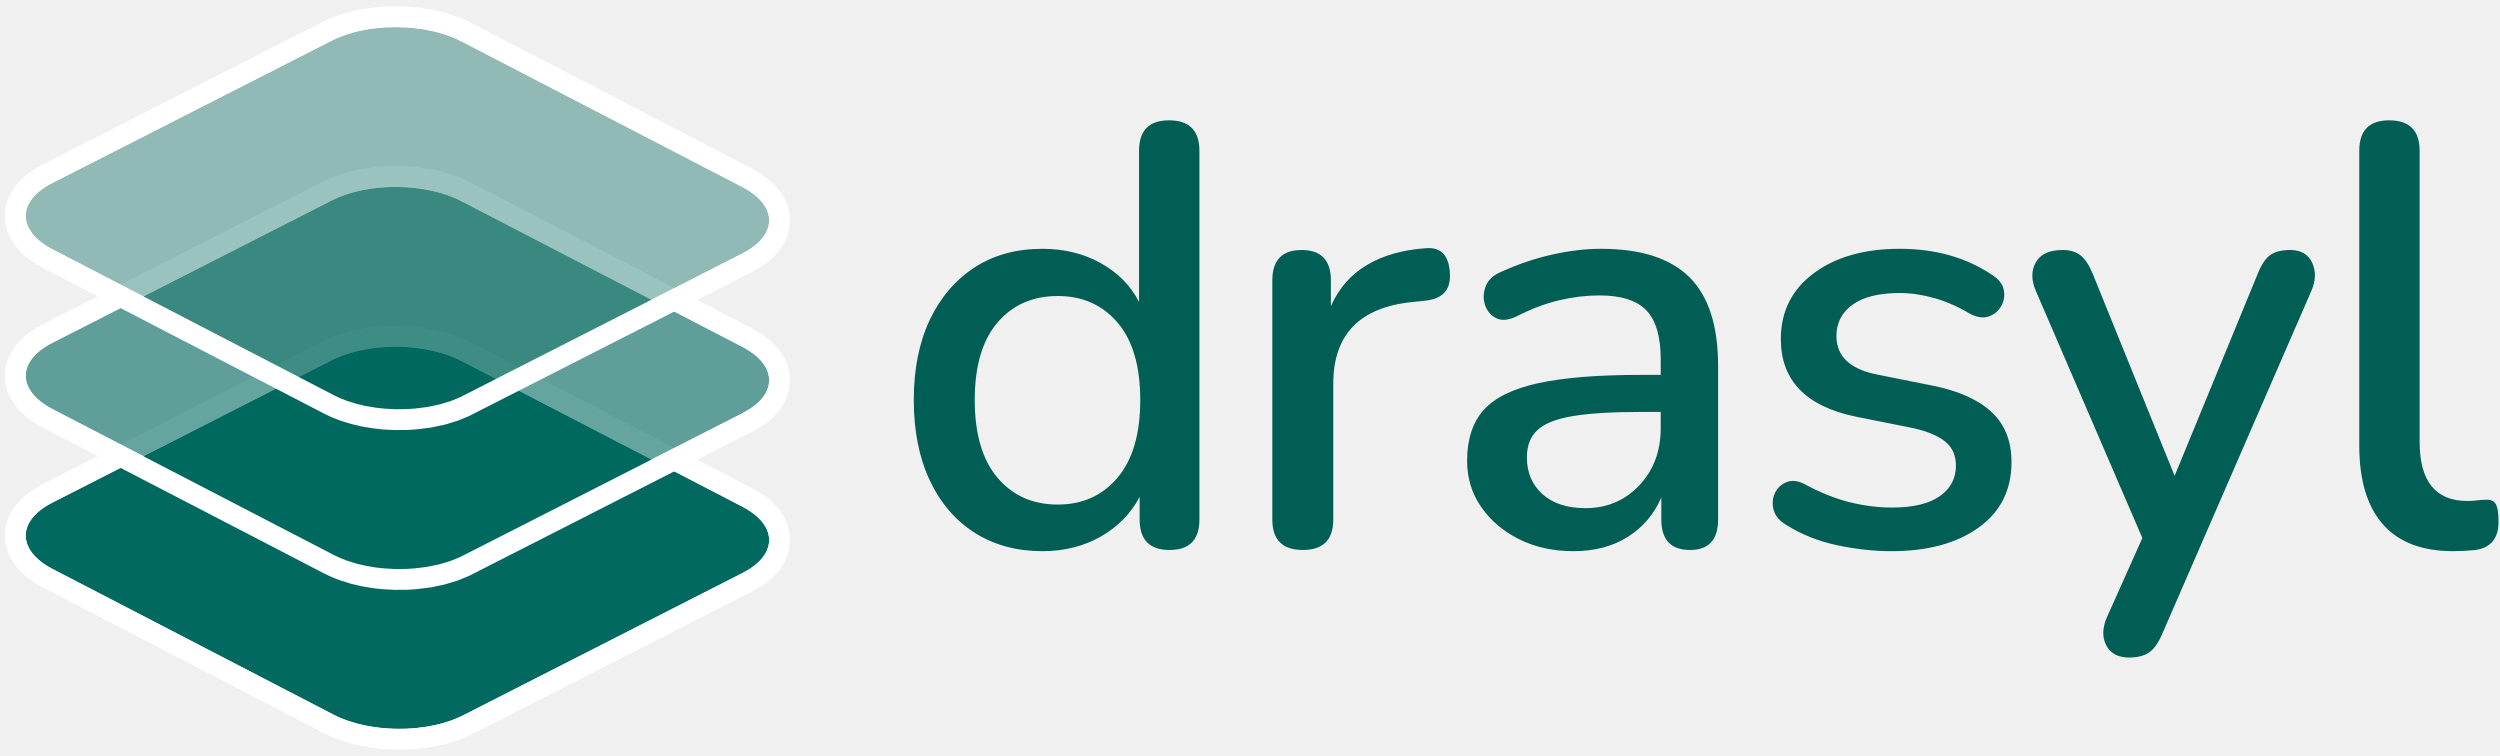
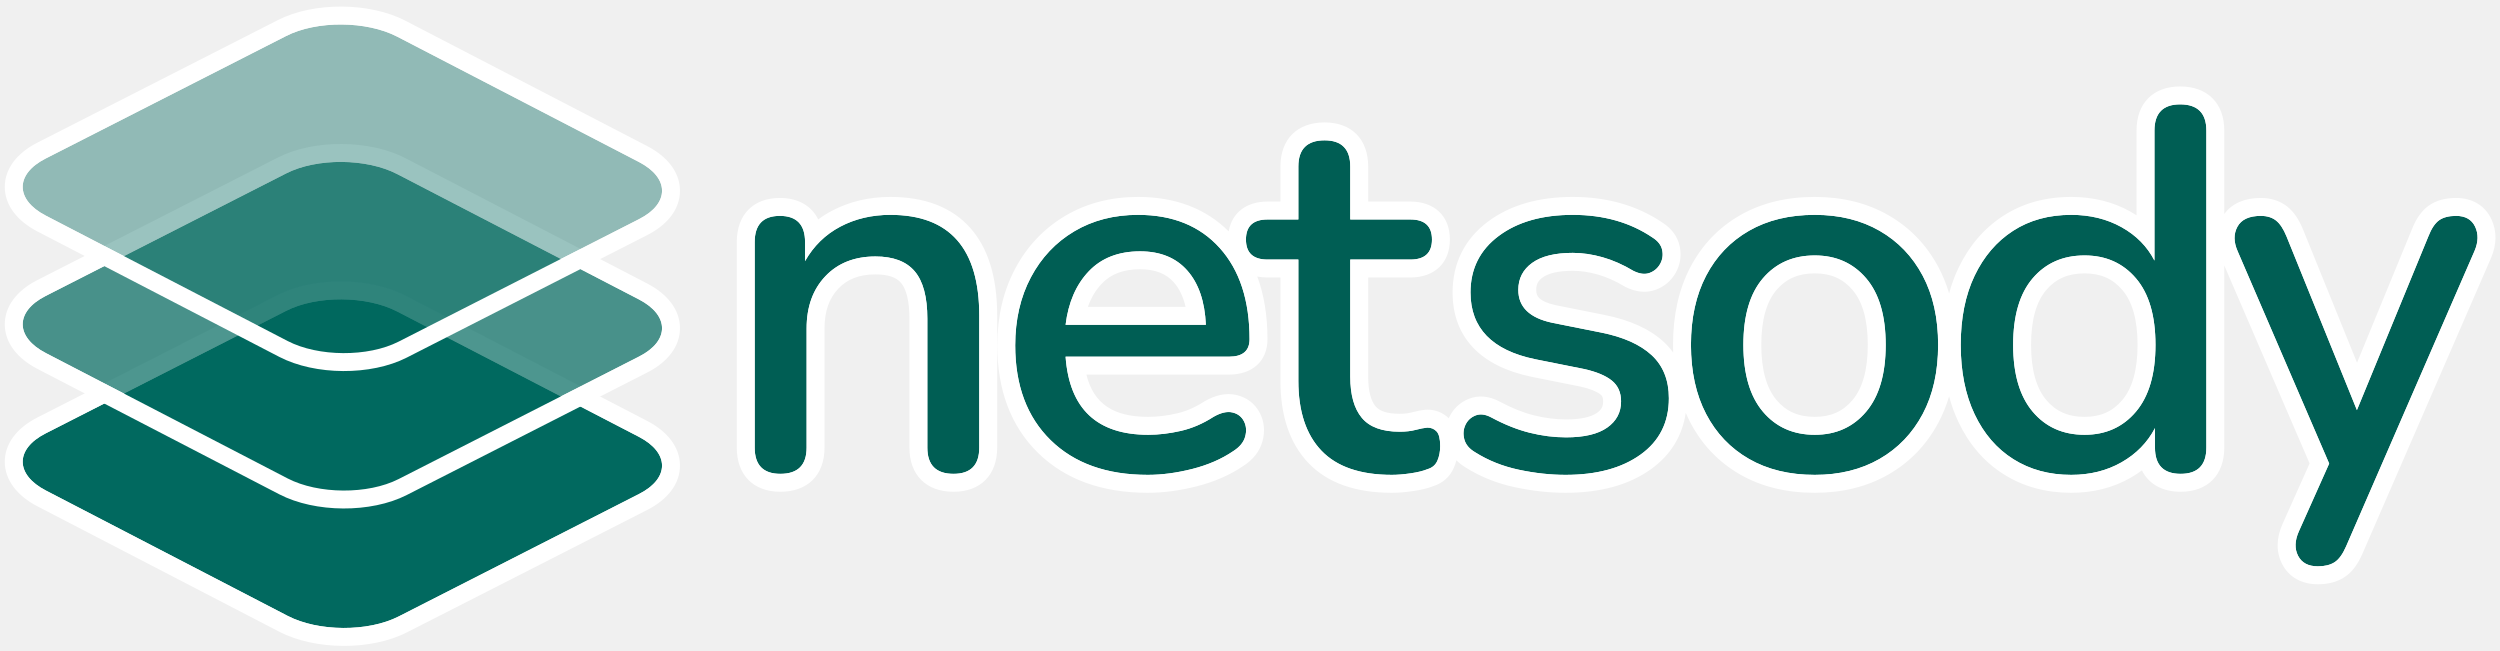
- <svg xmlns="http://www.w3.org/2000/svg" xmlns:xlink="http://www.w3.org/1999/xlink" width="3598" height="1087" version="1.1" viewBox="43 41 3598 1087">
-   <g id="Logo-mit-Text">
+ <svg xmlns="http://www.w3.org/2000/svg" width="4184" height="1089" viewBox="0 0 4184 1089">
+   <g id="Logo-mit-Schriftzug">
    <g id="Logo">
-       <defs>
-         <path id="Unten" d="M706.689 560.317 C655.258 533.651 572.074 533.172 520.894 559.248 L118.253 764.392 C67.073 790.468 67.275 833.225 118.706 859.891 L523.311 1069.677 C574.742 1096.343 657.926 1096.822 709.106 1070.745 L1111.747 865.602 C1162.927 839.526 1162.725 796.769 1111.294 770.103 Z" />
-       </defs>
-       <use id="Unten-1" fill="#01695f" fill-opacity="1" stroke="none" xlink:href="#Unten" />
-       <defs>
-         <path id="stroke-path" d="M627.828 1104.828 L641.234 1103.984 660.719 1101.531 679.672 1097.531 697.656 1092 711.734 1086.188 1118.938 878.781 1132.047 871.094 1138.875 866.094 1146.469 859.313 1151.641 853.563 1157.063 845.891 1160.469 839.313 1163.516 830.641 1164.953 821.469 1164.688 812.234 1162.75 803.156 1159.219 794.453 1154.344 786.375 1149.609 780.375 1142.594 773.297 1136.297 768.094 1127.203 761.875 1118.422 756.922 713.359 546.891 703.938 542.422 692.422 537.891 680.359 534.047 667.875 530.906 655.063 528.438 642.016 526.656 628.734 525.5 612.156 525 598.781 525.328 585.547 526.328 572.5 527.969 559.703 530.281 547.234 533.297 535.203 537 523.719 541.391 514.328 545.766 111.188 751.172 102.453 756.031 93.375 762.172 87.094 767.328 80.109 774.359 75.406 780.328 70.625 788.281 67.781 795.078 65.578 803.766 64.953 811.031 65.625 820.047 67.969 829.063 71.875 837.672 77.094 845.609 82.047 851.484 89.359 858.438 95.813 863.484 102.859 868.172 111.563 873.094 516.625 1083.125 526.047 1087.594 537.625 1092.156 552.656 1096.797 565.313 1099.781 581.375 1102.547 594.641 1104.016 611.203 1104.922 Z" />
-       </defs>
-       <use id="Unten-2" fill="none" stroke="#fff" stroke-linecap="round" stroke-opacity="1" stroke-width="30" xlink:href="#stroke-path" />
-       <defs>
-         <path id="Mitte" d="M706.689 330.317 C655.258 303.651 572.074 303.172 520.894 329.248 L118.253 534.392 C67.073 560.468 67.275 603.225 118.706 629.891 L523.311 839.677 C574.742 866.343 657.926 866.822 709.106 840.745 L1111.747 635.602 C1162.927 609.526 1162.725 566.769 1111.294 540.103 Z" />
-       </defs>
-       <use id="Mitte-1" fill="#01695f" fill-opacity=".599" stroke="none" xlink:href="#Mitte" />
-       <defs>
-         <path id="stroke-path-1" d="M627.828 874.828 L641.234 873.984 660.719 871.531 679.672 867.531 697.656 862 711.734 856.188 1118.938 648.781 1132.047 641.094 1138.875 636.094 1146.469 629.313 1151.641 623.563 1157.063 615.891 1160.469 609.313 1163.516 600.641 1164.953 591.469 1164.688 582.234 1162.75 573.156 1159.219 564.453 1154.344 556.375 1149.609 550.375 1142.594 543.297 1136.297 538.094 1127.203 531.875 1118.422 526.922 713.359 316.891 703.938 312.422 692.422 307.891 680.359 304.047 667.875 300.906 655.063 298.438 642.016 296.656 628.734 295.5 612.156 295 598.781 295.328 585.547 296.328 572.5 297.969 559.703 300.281 547.234 303.297 535.203 307 523.719 311.391 514.328 315.766 111.188 521.172 102.453 526.031 93.375 532.172 87.094 537.328 80.109 544.359 75.406 550.328 70.625 558.281 67.781 565.078 65.578 573.766 64.953 581.031 65.625 590.047 67.969 599.063 71.875 607.672 77.094 615.609 82.047 621.484 89.359 628.438 95.813 633.484 102.859 638.172 111.563 643.094 516.625 853.125 526.047 857.594 537.625 862.156 552.656 866.797 565.313 869.781 581.375 872.547 594.641 874.016 611.203 874.922 Z" />
-       </defs>
-       <use id="Mitte-2" fill="none" stroke="#fff" stroke-linecap="round" stroke-opacity="1" stroke-width="30" xlink:href="#stroke-path-1" />
-       <defs>
-         <path id="Oben" d="M706.689 100.323 C655.258 73.657 572.074 73.178 520.894 99.255 L118.253 304.398 C67.073 330.474 67.275 373.231 118.706 399.897 L523.311 609.683 C574.742 636.349 657.926 636.828 709.106 610.752 L1111.747 405.608 C1162.927 379.532 1162.725 336.775 1111.294 310.109 Z" />
-       </defs>
-       <use id="Oben-1" fill="#01695f" fill-opacity=".396" stroke="none" xlink:href="#Oben" />
-       <defs>
-         <path id="stroke-path-2" d="M627.828 644.828 L641.234 643.984 660.719 641.531 679.672 637.547 697.672 632.016 711.734 626.172 1118.938 418.781 1132.047 411.094 1138.875 406.094 1146.453 399.313 1151.625 393.578 1157.063 385.891 1160.469 379.328 1163.516 370.641 1164.953 361.469 1164.688 352.234 1162.75 343.156 1159.219 334.453 1154.344 326.391 1149.609 320.391 1142.594 313.297 1136.297 308.094 1127.203 301.875 1118.422 296.922 713.359 86.891 703.938 82.422 692.406 77.891 680.359 74.063 667.875 70.906 655.063 68.453 642.016 66.656 628.734 65.5 612.141 65.016 598.781 65.344 585.547 66.344 572.5 67.984 559.703 70.297 547.234 73.313 535.203 77 523.703 81.406 514.313 85.781 111.188 291.172 102.453 296.031 93.375 302.172 87.094 307.328 80.094 314.359 75.406 320.359 70.641 328.281 67.781 335.063 65.578 343.766 64.953 351.031 65.625 360.078 67.969 369.078 71.875 377.672 77.094 385.625 82.047 391.484 89.375 398.453 95.828 403.484 102.859 408.172 111.563 413.094 516.625 623.125 526.047 627.594 537.625 632.156 552.641 636.797 565.313 639.797 581.359 642.547 594.625 644.031 611.203 644.938 Z" />
-       </defs>
-       <use id="Oben-2" fill="none" stroke="#fff" stroke-linecap="round" stroke-opacity="1" stroke-width="30" xlink:href="#stroke-path-2" />
+       <g id="Unten">
+         <path id="path1" fill="#01695f" fill-rule="evenodd" stroke="none" d="M 664.689 521.317 C 613.258 494.651 530.074 494.172 478.894 520.248 L 76.253 725.392 C 25.073 751.468 25.275 794.225 76.706 820.891 L 481.311 1030.677 C 532.742 1057.343 615.926 1057.822 667.106 1031.745 L 1069.747 826.602 C 1120.927 800.526 1120.725 757.769 1069.294 731.103 Z" />
+         <path id="path2" fill="#ffffff" fill-rule="evenodd" stroke="none" d="M 678.498 494.684 C 618.497 463.574 525.1 463.037 465.275 493.518 L 62.634 698.661 C 28.562 716.021 7.855 742.307 8.001 773.062 C 8.146 803.639 28.885 829.89 62.897 847.524 L 467.502 1057.31 C 527.503 1088.42 620.9 1088.957 680.725 1058.476 L 1083.366 853.333 C 1117.438 835.973 1138.145 809.687 1137.999 778.931 C 1137.854 748.354 1117.115 722.104 1083.104 704.47 L 678.498 494.684 Z M 478.894 520.248 C 530.074 494.172 613.258 494.651 664.689 521.317 L 1069.294 731.103 C 1120.725 757.769 1120.927 800.526 1069.747 826.602 L 667.106 1031.745 C 615.926 1057.822 532.742 1057.343 481.311 1030.677 L 76.706 820.891 C 25.275 794.225 25.073 751.468 76.253 725.392 L 478.894 520.248 Z" />
+       </g>
+       <g id="Mitte">
+         <path id="path3" fill="#01695f" fill-opacity="0.699" fill-rule="evenodd" stroke="none" d="M 664.689 291.317 C 613.258 264.651 530.074 264.172 478.894 290.248 L 76.253 495.392 C 25.073 521.468 25.275 564.225 76.706 590.891 L 481.311 800.677 C 532.742 827.343 615.926 827.822 667.106 801.745 L 1069.747 596.602 C 1120.927 570.526 1120.725 527.769 1069.294 501.103 Z" />
+         <path id="path4" fill="#ffffff" fill-rule="evenodd" stroke="none" d="M 678.498 264.684 C 618.497 233.574 525.1 233.037 465.275 263.518 L 62.634 468.661 C 28.562 486.021 7.855 512.307 8.001 543.062 C 8.146 573.639 28.885 599.89 62.897 617.524 L 467.502 827.31 C 527.503 858.42 620.9 858.957 680.725 828.476 L 1083.366 623.333 C 1117.438 605.973 1138.145 579.687 1137.999 548.931 C 1137.854 518.354 1117.115 492.104 1083.104 474.47 L 678.498 264.684 Z M 478.894 290.248 C 530.074 264.172 613.258 264.651 664.689 291.317 L 1069.294 501.103 C 1120.725 527.769 1120.927 570.526 1069.747 596.602 L 667.106 801.745 C 615.926 827.822 532.742 827.343 481.311 800.677 L 76.706 590.891 C 25.275 564.225 25.073 521.468 76.253 495.392 L 478.894 290.248 Z" />
+       </g>
+       <g id="Oben">
+         <path id="path5" fill="#01695f" fill-opacity="0.396" fill-rule="evenodd" stroke="none" d="M 664.689 61.323 C 613.258 34.657 530.074 34.178 478.894 60.255 L 76.253 265.398 C 25.073 291.474 25.275 334.231 76.706 360.897 L 481.311 570.683 C 532.742 597.349 615.926 597.828 667.106 571.752 L 1069.747 366.608 C 1120.927 340.532 1120.725 297.775 1069.294 271.109 Z" />
+         <path id="path6" fill="#ffffff" fill-rule="evenodd" stroke="none" d="M 678.498 34.69 C 618.497 3.58 525.1 3.043 465.275 33.524 L 62.634 238.667 C 28.562 256.027 7.855 282.313 8.001 313.068 C 8.146 343.645 28.885 369.896 62.897 387.53 L 467.502 597.316 C 527.503 628.426 620.9 628.963 680.725 598.482 L 1083.366 393.339 C 1117.438 375.979 1138.145 349.693 1137.999 318.938 C 1137.854 288.361 1117.115 262.11 1083.103 244.476 L 678.498 34.69 Z M 478.894 60.255 C 530.074 34.178 613.258 34.657 664.689 61.323 L 1069.294 271.109 C 1120.725 297.775 1120.927 340.532 1069.747 366.608 L 667.106 571.752 C 615.926 597.828 532.742 597.349 481.311 570.683 L 76.706 360.897 C 25.275 334.231 25.073 291.474 76.253 265.398 L 478.894 60.255 Z" />
+       </g>
    </g>
-     <path id="Text" fill="#005e54" fill-opacity="1" stroke="none" d="M3573.48 834.24 C3528.76 834.24 3495.077 821.34 3472.43 795.54 3449.783 769.74 3438.46 731.9 3438.46 682.02 L3438.46 258.04 C3438.46 228.8 3452.793 214.18 3481.46 214.18 3510.7 214.18 3525.32 228.8 3525.32 258.04 L3525.32 676.86 C3525.32 733.62 3548.253 762 3594.12 762 3599.28 762 3603.867 761.713 3607.88 761.14 3611.894 760.567 3615.907 760.28 3619.92 760.28 3626.8 759.707 3631.673 761.57 3634.54 765.87 3637.407 770.17 3638.84 778.913 3638.84 792.1 3638.84 815.607 3627.947 829.08 3606.16 832.52 3600.427 833.093 3594.837 833.523 3589.39 833.81 3583.943 834.097 3578.64 834.24 3573.48 834.24 Z M3107.36 987.32 C3091.307 987.32 3080.27 981.443 3074.25 969.69 3068.23 957.937 3068.66 944.32 3075.54 928.84 L3126.28 815.32 2973.2 460.14 C2966.32 444.66 2966.177 430.9 2972.77 418.86 2979.363 406.82 2992.406 400.8 3011.9 400.8 3022.22 400.8 3030.677 403.38 3037.27 408.54 3043.863 413.7 3049.74 422.587 3054.9 435.2 L3172.72 725.88 3292.26 435.2 C3297.42 422.013 3303.44 412.983 3310.32 408.11 3317.2 403.237 3326.66 400.8 3338.7 400.8 3354.18 400.8 3364.787 406.82 3370.52 418.86 3376.253 430.9 3375.967 444.373 3369.66 459.28 L3154.66 953.78 C3148.927 966.967 3142.477 975.853 3135.31 980.44 3128.143 985.027 3118.827 987.32 3107.36 987.32 Z M2765.08 834.24 C2739.853 834.24 2713.767 831.373 2686.82 825.64 2659.873 819.907 2635.507 810.16 2613.72 796.4 2603.973 790.667 2597.953 783.5 2595.66 774.9 2593.367 766.3 2593.94 758.273 2597.38 750.82 2600.82 743.367 2606.41 738.063 2614.15 734.91 2621.89 731.757 2630.633 732.76 2640.38 737.92 2662.74 749.96 2684.24 758.56 2704.88 763.72 2725.52 768.88 2745.873 771.46 2765.94 771.46 2796.327 771.46 2819.26 766.013 2834.74 755.12 2850.22 744.227 2857.96 729.607 2857.96 711.26 2857.96 696.353 2852.8 684.743 2842.48 676.43 2832.16 668.117 2816.68 661.667 2796.04 657.08 L2714.34 640.74 C2642.1 625.833 2605.98 588.567 2605.98 528.94 2605.98 489.38 2621.747 457.847 2653.28 434.34 2684.813 410.833 2726.093 399.08 2777.12 399.08 2828.72 399.08 2873.153 411.693 2910.42 436.92 2919.593 442.653 2925.04 449.677 2926.76 457.99 2928.48 466.303 2927.333 474.043 2923.32 481.21 2919.307 488.377 2913.43 493.393 2905.69 496.26 2897.95 499.127 2888.92 497.98 2878.6 492.82 2861.4 482.5 2844.2 474.903 2827 470.03 2809.8 465.157 2793.173 462.72 2777.12 462.72 2747.306 462.72 2724.66 468.31 2709.18 479.49 2693.7 490.67 2685.96 505.72 2685.96 524.64 2685.96 553.307 2704.88 571.653 2742.72 579.68 L2824.42 596.02 C2861.687 603.473 2889.923 616.087 2909.13 633.86 2928.337 651.633 2937.94 675.713 2937.94 706.1 2937.94 746.234 2922.174 777.623 2890.64 800.27 2859.106 822.917 2817.254 834.24 2765.08 834.24 Z M2307.56 834.24 C2278.32 834.24 2252.233 828.507 2229.3 817.04 2206.366 805.573 2188.163 790.093 2174.69 770.6 2161.217 751.107 2154.48 729.033 2154.48 704.38 2154.48 673.42 2162.363 649.053 2178.13 631.28 2193.897 613.507 2219.983 600.607 2256.39 592.58 2292.797 584.553 2341.96 580.54 2403.88 580.54 L2433.12 580.54 2433.12 558.18 C2433.12 525.5 2426.24 501.993 2412.48 487.66 2398.72 473.327 2376.073 466.16 2344.54 466.16 2326.193 466.16 2307.13 468.453 2287.35 473.04 2267.57 477.627 2247.073 485.367 2225.86 496.26 2213.82 501.993 2203.93 502.853 2196.19 498.84 2188.45 494.827 2183.147 488.52 2180.28 479.92 2177.413 471.32 2177.7 462.433 2181.14 453.26 2184.58 444.087 2191.747 437.207 2202.64 432.62 2227.867 421.153 2252.807 412.697 2277.46 407.25 2302.114 401.803 2325.333 399.08 2347.12 399.08 2404.454 399.08 2446.88 412.697 2474.4 439.93 2501.92 467.163 2515.68 509.733 2515.68 567.64 L2515.68 788.66 C2515.68 817.9 2502.207 832.52 2475.26 832.52 2447.74 832.52 2433.98 817.9 2433.98 788.66 L2433.98 756.84 C2423.66 780.92 2407.607 799.84 2385.82 813.6 2364.033 827.36 2337.947 834.24 2307.56 834.24 Z M2324.76 772.32 C2355.72 772.32 2381.52 761.427 2402.16 739.64 2422.8 717.853 2433.12 690.333 2433.12 657.08 L2433.12 633.86 2404.74 633.86 C2362.886 633.86 2330.063 635.867 2306.27 639.88 2282.477 643.893 2265.563 650.63 2255.53 660.09 2245.497 669.55 2240.48 682.593 2240.48 699.22 2240.48 721.007 2247.933 738.637 2262.84 752.11 2277.747 765.583 2298.386 772.32 2324.76 772.32 Z M1917.98 832.52 C1888.74 832.52 1874.12 817.9 1874.12 788.66 L1874.12 444.66 C1874.12 415.42 1888.167 400.8 1916.26 400.8 1944.354 400.8 1958.4 415.42 1958.4 444.66 L1958.4 481.64 C1969.867 455.84 1987.21 436.06 2010.43 422.3 2033.65 408.54 2061.886 400.513 2095.14 398.22 2116.354 396.5 2127.82 407.967 2129.54 432.62 2131.833 457.847 2119.507 471.607 2092.56 473.9 L2076.22 475.62 C1999.966 483.073 1961.84 522.346 1961.84 593.44 L1961.84 788.66 C1961.84 817.9 1947.22 832.52 1917.98 832.52 Z M1543.02 834.24 C1506.327 834.24 1474.077 825.497 1446.27 808.01 1418.463 790.523 1396.82 765.44 1381.34 732.76 1365.86 700.08 1358.12 661.38 1358.12 616.66 1358.12 571.94 1365.86 533.383 1381.34 500.99 1396.82 468.596 1418.32 443.513 1445.84 425.74 1473.36 407.967 1505.753 399.08 1543.02 399.08 1574.553 399.08 1602.646 405.96 1627.3 419.72 1651.953 433.48 1670.3 452.113 1682.34 475.62 L1682.34 258.04 C1682.34 228.8 1696.673 214.18 1725.34 214.18 1754.58 214.18 1769.2 228.8 1769.2 258.04 L1769.2 788.66 C1769.2 817.9 1754.867 832.52 1726.2 832.52 1697.533 832.52 1683.2 817.9 1683.2 788.66 L1683.2 755.98 C1670.587 780.06 1651.953 799.123 1627.3 813.17 1602.646 827.217 1574.553 834.24 1543.02 834.24 Z M1565.38 767.16 C1600.927 767.16 1629.593 754.26 1651.38 728.46 1673.167 702.66 1684.06 665.394 1684.06 616.66 1684.06 567.926 1673.167 530.803 1651.38 505.29 1629.593 479.777 1600.927 467.02 1565.38 467.02 1529.26 467.02 1500.307 479.777 1478.52 505.29 1456.733 530.803 1445.84 567.926 1445.84 616.66 1445.84 665.394 1456.733 702.66 1478.52 728.46 1500.307 754.26 1529.26 767.16 1565.38 767.16 Z" />
+     <g id="netsody">
+       <path id="path7" fill="#005e54" fill-rule="evenodd" stroke="none" d="M 3879.18 947.82 C 3863.126 947.82 3852.09 941.943 3846.07 930.19 C 3840.05 918.437 3840.48 904.82 3847.36 889.34 L 3898.1 775.82 L 3745.02 420.64 C 3738.14 405.16 3737.997 391.4 3744.59 379.36 C 3751.183 367.32 3764.227 361.3 3783.72 361.3 C 3794.04 361.3 3802.497 363.88 3809.09 369.04 C 3815.683 374.2 3821.56 383.087 3826.72 395.7 L 3944.54 686.38 L 4064.08 395.7 C 4069.24 382.513 4075.26 373.483 4082.14 368.61 C 4089.02 363.737 4098.48 361.3 4110.52 361.3 C 4126 361.3 4136.606 367.32 4142.34 379.36 C 4148.073 391.4 4147.787 404.873 4141.48 419.78 L 3926.48 914.28 C 3920.747 927.467 3914.297 936.353 3907.13 940.94 C 3899.963 945.527 3890.647 947.82 3879.18 947.82 Z M 3466.38 794.74 C 3429.687 794.74 3397.437 785.997 3369.63 768.51 C 3341.823 751.023 3320.18 725.94 3304.7 693.26 C 3289.22 660.58 3281.48 621.88 3281.48 577.16 C 3281.48 532.44 3289.22 493.883 3304.7 461.49 C 3320.18 429.096 3341.68 404.013 3369.2 386.24 C 3396.72 368.467 3429.113 359.58 3466.38 359.58 C 3497.914 359.58 3526.007 366.46 3550.66 380.22 C 3575.313 393.98 3593.66 412.613 3605.7 436.12 L 3605.7 218.54 C 3605.7 189.3 3620.033 174.68 3648.7 174.68 C 3677.94 174.68 3692.56 189.3 3692.56 218.54 L 3692.56 749.16 C 3692.56 778.4 3678.227 793.02 3649.56 793.02 C 3620.893 793.02 3606.56 778.4 3606.56 749.16 L 3606.56 716.48 C 3593.947 740.56 3575.313 759.623 3550.66 773.67 C 3526.007 787.717 3497.914 794.74 3466.38 794.74 Z M 3488.74 727.66 C 3524.287 727.66 3552.953 714.76 3574.74 688.96 C 3596.527 663.16 3607.42 625.894 3607.42 577.16 C 3607.42 528.426 3596.527 491.303 3574.74 465.79 C 3552.953 440.277 3524.287 427.52 3488.74 427.52 C 3452.62 427.52 3423.667 440.277 3401.88 465.79 C 3380.093 491.303 3369.2 528.426 3369.2 577.16 C 3369.2 625.894 3380.093 663.16 3401.88 688.96 C 3423.667 714.76 3452.62 727.66 3488.74 727.66 Z M 3037.24 794.74 C 2994.813 794.74 2958.12 785.853 2927.16 768.08 C 2896.2 750.307 2872.263 725.224 2855.35 692.83 C 2838.437 660.437 2829.98 621.88 2829.98 577.16 C 2829.98 532.44 2838.437 493.883 2855.35 461.49 C 2872.263 429.096 2896.2 404.013 2927.16 386.24 C 2958.12 368.467 2994.813 359.58 3037.24 359.58 C 3078.52 359.58 3114.64 368.467 3145.6 386.24 C 3176.56 404.013 3200.64 429.096 3217.84 461.49 C 3235.04 493.883 3243.64 532.44 3243.64 577.16 C 3243.64 621.88 3235.04 660.437 3217.84 692.83 C 3200.64 725.224 3176.56 750.307 3145.6 768.08 C 3114.64 785.853 3078.52 794.74 3037.24 794.74 Z M 3037.24 727.66 C 3072.787 727.66 3101.453 714.76 3123.24 688.96 C 3145.027 663.16 3155.92 625.894 3155.92 577.16 C 3155.92 528.426 3145.027 491.303 3123.24 465.79 C 3101.453 440.277 3072.787 427.52 3037.24 427.52 C 3001.12 427.52 2972.167 440.277 2950.38 465.79 C 2928.593 491.303 2917.7 528.426 2917.7 577.16 C 2917.7 625.894 2928.593 663.16 2950.38 688.96 C 2972.167 714.76 3001.12 727.66 3037.24 727.66 Z M 2620.14 794.74 C 2594.913 794.74 2568.827 791.873 2541.88 786.14 C 2514.933 780.407 2490.567 770.66 2468.78 756.9 C 2459.033 751.167 2453.013 744 2450.72 735.4 C 2448.427 726.8 2449 718.773 2452.44 711.32 C 2455.88 703.867 2461.47 698.563 2469.21 695.41 C 2476.95 692.257 2485.693 693.26 2495.44 698.42 C 2517.8 710.46 2539.3 719.06 2559.94 724.22 C 2580.58 729.38 2600.933 731.96 2621 731.96 C 2651.387 731.96 2674.32 726.513 2689.8 715.62 C 2705.28 704.727 2713.02 690.107 2713.02 671.76 C 2713.02 656.853 2707.86 645.243 2697.54 636.93 C 2687.22 628.617 2671.74 622.167 2651.1 617.58 L 2569.4 601.24 C 2497.16 586.333 2461.04 549.067 2461.04 489.44 C 2461.04 449.88 2476.807 418.347 2508.34 394.84 C 2539.874 371.333 2581.153 359.58 2632.18 359.58 C 2683.78 359.58 2728.213 372.193 2765.48 397.42 C 2774.653 403.153 2780.1 410.177 2781.82 418.49 C 2783.54 426.803 2782.393 434.543 2778.38 441.71 C 2774.367 448.877 2768.49 453.893 2760.75 456.76 C 2753.01 459.627 2743.98 458.48 2733.66 453.32 C 2716.46 443 2699.26 435.403 2682.06 430.53 C 2664.86 425.657 2648.233 423.22 2632.18 423.22 C 2602.367 423.22 2579.72 428.81 2564.24 439.99 C 2548.76 451.17 2541.02 466.22 2541.02 485.14 C 2541.02 513.807 2559.94 532.153 2597.78 540.18 L 2679.48 556.52 C 2716.747 563.973 2744.983 576.587 2764.19 594.36 C 2783.397 612.133 2793 636.213 2793 666.6 C 2793 706.734 2777.233 738.123 2745.7 760.77 C 2714.167 783.417 2672.313 794.74 2620.14 794.74 Z M 1306.06 793.02 C 1277.393 793.02 1263.06 778.4 1263.06 749.16 L 1263.06 405.16 C 1263.06 375.92 1277.107 361.3 1305.2 361.3 C 1333.293 361.3 1347.34 375.92 1347.34 405.16 L 1347.34 436.98 C 1361.673 411.753 1381.31 392.547 1406.25 379.36 C 1431.19 366.173 1459.14 359.58 1490.1 359.58 C 1589.287 359.58 1638.88 415.766 1638.88 528.14 L 1638.88 749.16 C 1638.88 778.4 1624.547 793.02 1595.88 793.02 C 1566.64 793.02 1552.02 778.4 1552.02 749.16 L 1552.02 533.3 C 1552.02 497.18 1544.997 470.807 1530.95 454.18 C 1516.903 437.553 1494.974 429.24 1465.16 429.24 C 1430.187 429.24 1402.237 440.277 1381.31 462.35 C 1360.383 484.423 1349.92 513.52 1349.92 549.64 L 1349.92 749.16 C 1349.92 778.4 1335.3 793.02 1306.06 793.02 Z M 1758.42 736.69 C 1797.98 775.39 1852.16 794.74 1920.96 794.74 C 1944.467 794.74 1969.263 791.443 1995.35 784.85 C 2021.437 778.257 2044.227 768.367 2063.72 755.18 C 2074.613 748.3 2081.35 740.13 2083.93 730.67 C 2086.51 721.21 2085.793 712.61 2081.78 704.87 C 2077.767 697.13 2071.317 692.257 2062.43 690.25 C 2053.543 688.243 2043.08 690.68 2031.04 697.56 C 2013.267 709.027 1994.92 716.91 1976 721.21 C 1957.08 725.51 1939.02 727.66 1921.82 727.66 C 1835.82 727.66 1789.667 684.087 1783.36 596.94 L 2056.84 596.94 C 2079.773 596.94 2091.24 587.193 2091.24 567.7 C 2091.24 502.913 2074.614 452.03 2041.36 415.05 C 2008.106 378.07 1962.527 359.58 1904.62 359.58 C 1864.486 359.58 1828.94 368.753 1797.98 387.1 C 1767.02 405.447 1742.797 431.103 1725.31 464.07 C 1707.823 497.037 1699.08 535.02 1699.08 578.02 C 1699.08 645.1 1718.86 697.99 1758.42 736.69 Z M 2211.64 754.32 C 2237.44 781.267 2276.713 794.74 2329.46 794.74 C 2338.633 794.74 2349.097 793.88 2360.85 792.16 C 2372.604 790.44 2381.92 788.147 2388.8 785.28 C 2396.827 782.987 2402.417 778.257 2405.57 771.09 C 2408.723 763.923 2410.3 755.753 2410.3 746.58 C 2410.3 734.54 2408.293 726.37 2404.28 722.07 C 2400.267 717.77 2395.107 715.62 2388.8 715.62 C 2383.067 716.193 2376.473 717.483 2369.02 719.49 C 2361.567 721.497 2352.68 722.5 2342.36 722.5 C 2313.12 722.5 2292.05 714.76 2279.15 699.28 C 2266.25 683.8 2259.8 660.867 2259.8 630.48 L 2259.8 434.4 L 2360.42 434.4 C 2384.5 434.4 2396.54 423.22 2396.54 400.86 C 2396.54 378.5 2384.5 367.32 2360.42 367.32 L 2259.8 367.32 L 2259.8 278.74 C 2259.8 249.5 2245.467 234.88 2216.8 234.88 C 2187.56 234.88 2172.94 249.5 2172.94 278.74 L 2172.94 367.32 L 2121.34 367.32 C 2097.26 367.32 2085.22 378.5 2085.22 400.86 C 2085.22 423.22 2097.26 434.4 2121.34 434.4 L 2172.94 434.4 L 2172.94 637.36 C 2172.94 688.387 2185.84 727.373 2211.64 754.32 Z M 1822.06 454.18 C 1843.273 431.82 1871.94 420.64 1908.06 420.64 C 1941.887 420.64 1968.26 431.39 1987.18 452.89 C 2006.1 474.39 2016.42 504.633 2018.14 543.62 L 1783.36 543.62 C 1787.947 506.353 1800.847 476.54 1822.06 454.18 Z" />
+       <path id="path8" fill="#ffffff" fill-rule="evenodd" stroke="none" d="M 3466.38 824.74 C 3502.985 824.74 3536.201 816.436 3565.511 799.736 C 3572.261 795.89 3578.655 791.711 3584.684 787.205 C 3596.006 809.957 3618.672 823.02 3649.56 823.02 C 3694.93 823.02 3722.56 794.837 3722.56 749.16 L 3722.56 444.324 L 3865.338 775.6 L 3819.971 877.098 C 3809.611 900.409 3808.885 923.398 3819.369 943.866 C 3830.864 966.309 3852.482 977.82 3879.18 977.82 C 3896.006 977.82 3910.878 974.159 3923.302 966.208 C 3936.313 957.881 3946.097 944.401 3953.992 926.242 L 4168.992 431.742 C 4169.032 431.651 4169.07 431.56 4169.109 431.469 C 4178.592 409.055 4179.067 386.709 4169.426 366.462 C 4158.465 343.444 4137.068 331.3 4110.52 331.3 C 4092.73 331.3 4077.301 335.274 4064.8 344.129 C 4052.474 352.86 4043.408 366.373 4036.335 384.29 L 4036.239 384.523 L 3944.741 607.013 L 3854.523 384.431 C 3847.523 367.319 3838.894 354.27 3827.58 345.415 C 3815.381 335.868 3800.407 331.3 3783.72 331.3 C 3757.288 331.3 3735.757 339.96 3722.56 358.169 L 3722.56 218.54 C 3722.56 172.731 3694.509 144.68 3648.7 144.68 C 3603.33 144.68 3575.7 172.863 3575.7 218.54 L 3575.7 360.288 C 3572.331 358.109 3568.858 356.02 3565.281 354.024 C 3536.022 337.693 3502.892 329.58 3466.38 329.58 C 3423.523 329.58 3385.471 340.019 3352.924 361.039 C 3320.623 381.9 3295.45 411.268 3277.632 448.555 C 3271.261 461.885 3266.067 476.043 3262.036 491.017 C 3257.487 475.623 3251.592 461.085 3244.336 447.421 C 3224.504 410.071 3196.434 380.831 3160.536 360.222 C 3124.845 339.733 3083.577 329.58 3037.24 329.58 C 2989.787 329.58 2947.952 339.712 2912.224 360.222 C 2876.269 380.863 2848.303 410.169 2828.757 447.605 C 2809.477 484.53 2799.98 527.83 2799.98 577.16 C 2799.98 581.484 2800.053 585.762 2800.199 589.993 C 2795.664 583.682 2790.453 577.789 2784.566 572.341 C 2760.845 550.39 2727.641 535.558 2685.364 527.103 L 2604.006 510.831 L 2603.664 510.76 C 2590.033 507.831 2580.987 503.607 2576.094 498.863 C 2572.605 495.479 2571.02 491.541 2571.02 485.14 C 2571.02 475.879 2574.113 469.866 2581.805 464.31 C 2591.461 457.336 2608.138 453.22 2632.18 453.22 C 2645.389 453.22 2659.274 455.255 2673.882 459.394 C 2688.457 463.523 2703.233 470.049 2718.225 479.045 C 2718.884 479.44 2719.557 479.809 2720.243 480.153 C 2737.427 488.745 2754.809 490.952 2771.169 484.892 C 2785.587 479.553 2797.054 469.764 2804.555 456.368 C 2812.13 442.842 2814.368 427.734 2811.198 412.411 C 2807.729 395.647 2797.316 382.089 2781.875 372.291 C 2739.539 343.764 2689.382 329.58 2632.18 329.58 C 2575.076 329.58 2527.528 343.118 2490.41 370.788 C 2451.268 399.966 2431.04 440.423 2431.04 489.44 C 2431.04 564.49 2478.086 613.029 2563.337 630.621 L 2563.516 630.657 L 2644.893 646.933 C 2661.244 650.593 2672.541 655.315 2678.72 660.293 C 2681.716 662.706 2683.02 665.641 2683.02 671.76 C 2683.02 680.251 2680.104 685.76 2672.535 691.086 C 2662.859 697.895 2645.744 701.96 2621 701.96 C 2603.423 701.96 2585.511 699.689 2567.216 695.116 C 2549.111 690.589 2529.917 682.912 2509.663 672.006 L 2509.477 671.906 C 2492.407 662.869 2474.589 660.825 2457.891 667.627 C 2443.143 673.636 2431.844 684.355 2425.201 698.748 C 2425.01 699.161 2424.824 699.576 2424.643 699.991 C 2415.027 690.538 2402.506 685.62 2388.8 685.62 C 2387.803 685.62 2386.807 685.67 2385.815 685.769 C 2378.322 686.518 2370.156 688.116 2361.221 690.521 C 2356.52 691.787 2350.206 692.5 2342.36 692.5 C 2321.291 692.5 2308.696 687.873 2302.197 680.074 C 2294.372 670.685 2289.8 654.429 2289.8 630.48 L 2289.8 464.4 L 2360.42 464.4 C 2400.592 464.4 2426.54 440.306 2426.54 400.86 C 2426.54 361.414 2400.592 337.32 2360.42 337.32 L 2289.8 337.32 L 2289.8 278.74 C 2289.8 233.063 2262.17 204.88 2216.8 204.88 C 2170.991 204.88 2142.94 232.931 2142.94 278.74 L 2142.94 337.32 L 2121.34 337.32 C 2086.018 337.32 2061.693 355.947 2056.334 387.259 C 2017.859 348.811 1966.669 329.58 1904.62 329.58 C 1859.25 329.58 1818.416 340.118 1782.686 361.291 C 1746.934 382.478 1718.855 412.218 1698.808 450.012 C 1678.934 487.48 1669.08 530.286 1669.08 578.02 C 1669.08 652.781 1691.772 713.459 1737.441 758.135 C 1782.981 802.685 1844.735 824.74 1920.96 824.74 C 1947.036 824.74 1974.287 821.117 2002.701 813.935 C 2031.893 806.557 2057.761 795.361 2080.156 780.28 C 2096.762 769.682 2108.193 755.724 2112.873 738.563 C 2117.375 722.058 2116.013 705.718 2108.413 691.06 C 2100.275 675.368 2086.444 664.917 2069.038 660.987 C 2051.853 657.106 2034.154 661.228 2016.156 671.513 C 2015.688 671.78 2015.229 672.059 2014.776 672.351 C 1999.885 681.958 1984.776 688.45 1969.351 691.956 C 1952.551 695.774 1936.711 697.66 1921.82 697.66 C 1863.221 697.66 1830.414 675.813 1818.171 626.94 L 2056.84 626.94 C 2095.359 626.94 2121.24 604.941 2121.24 567.7 C 2121.24 528.582 2115.601 493.537 2104.212 462.793 C 2109.573 463.855 2115.295 464.4 2121.34 464.4 L 2142.94 464.4 L 2142.94 637.36 C 2142.94 695.571 2158.298 741.987 2189.971 775.067 C 2222.059 808.582 2269.159 824.74 2329.46 824.74 C 2340.191 824.74 2352.081 823.763 2365.194 821.844 C 2378.474 819.9 2389.597 817.233 2398.808 813.593 C 2414.405 808.642 2426.459 798.104 2433.029 783.172 C 2434.846 779.044 2436.314 774.76 2437.444 770.332 C 2441.935 774.898 2447.194 778.96 2453.13 782.498 C 2477.873 798.061 2505.429 809.056 2535.637 815.483 C 2564.593 821.644 2592.766 824.74 2620.14 824.74 C 2678.182 824.74 2726.112 811.773 2763.2 785.137 C 2796.01 761.573 2815.603 729.603 2821.273 690.925 C 2823.579 696.311 2826.073 701.575 2828.757 706.715 C 2848.303 744.151 2876.269 773.457 2912.224 794.098 C 2947.952 814.608 2989.787 824.74 3037.24 824.74 C 3083.577 824.74 3124.845 814.587 3160.536 794.098 C 3196.434 773.489 3224.504 744.249 3244.336 706.899 C 3251.579 693.26 3257.466 678.75 3262.011 663.387 C 3266.037 678.428 3271.225 692.67 3277.588 706.103 C 3295.453 743.817 3320.891 773.299 3353.659 793.906 C 3386.397 814.494 3424.192 824.74 3466.38 824.74 Z M 3369.63 768.51 C 3397.437 785.997 3429.687 794.74 3466.38 794.74 C 3497.914 794.74 3526.007 787.717 3550.66 773.67 C 3575.313 759.623 3593.947 740.56 3606.56 716.48 L 3606.56 749.16 C 3606.56 778.4 3620.893 793.02 3649.56 793.02 C 3678.227 793.02 3692.56 778.4 3692.56 749.16 L 3692.56 218.54 C 3692.56 189.3 3677.94 174.68 3648.7 174.68 C 3620.033 174.68 3605.7 189.3 3605.7 218.54 L 3605.7 436.12 C 3593.66 412.613 3575.313 393.98 3550.66 380.22 C 3526.007 366.46 3497.914 359.58 3466.38 359.58 C 3429.113 359.58 3396.72 368.467 3369.2 386.24 C 3341.68 404.013 3320.18 429.096 3304.7 461.49 C 3289.22 493.883 3281.48 532.44 3281.48 577.16 C 3281.48 621.88 3289.22 660.58 3304.7 693.26 C 3320.18 725.94 3341.823 751.023 3369.63 768.51 Z M 2329.46 794.74 C 2276.713 794.74 2237.44 781.267 2211.64 754.32 C 2185.84 727.373 2172.94 688.387 2172.94 637.36 L 2172.94 434.4 L 2121.34 434.4 C 2097.26 434.4 2085.22 423.22 2085.22 400.86 C 2085.22 378.5 2097.26 367.32 2121.34 367.32 L 2172.94 367.32 L 2172.94 278.74 C 2172.94 249.5 2187.56 234.88 2216.8 234.88 C 2245.467 234.88 2259.8 249.5 2259.8 278.74 L 2259.8 367.32 L 2360.42 367.32 C 2384.5 367.32 2396.54 378.5 2396.54 400.86 C 2396.54 423.22 2384.5 434.4 2360.42 434.4 L 2259.8 434.4 L 2259.8 630.48 C 2259.8 660.867 2266.25 683.8 2279.15 699.28 C 2292.05 714.76 2313.12 722.5 2342.36 722.5 C 2352.68 722.5 2361.567 721.497 2369.02 719.49 C 2376.473 717.483 2383.067 716.193 2388.8 715.62 C 2395.107 715.62 2400.267 717.77 2404.28 722.07 C 2408.293 726.37 2410.3 734.54 2410.3 746.58 C 2410.3 755.753 2408.723 763.923 2405.57 771.09 C 2402.417 778.257 2396.827 782.987 2388.8 785.28 C 2381.92 788.147 2372.604 790.44 2360.85 792.16 C 2349.097 793.88 2338.633 794.74 2329.46 794.74 Z M 1306.06 823.02 C 1351.869 823.02 1379.92 794.969 1379.92 749.16 L 1379.92 549.64 C 1379.92 520.867 1387.711 499.203 1403.081 482.99 C 1418.105 467.144 1438.12 459.24 1465.16 459.24 C 1486.788 459.24 1500.27 464.351 1508.033 473.54 C 1516.76 483.87 1522.02 503.621 1522.02 533.3 L 1522.02 749.16 C 1522.02 794.969 1550.071 823.02 1595.88 823.02 C 1641.25 823.02 1668.88 794.837 1668.88 749.16 L 1668.88 528.14 C 1668.88 465.246 1654.434 416.147 1624.177 381.867 C 1593.176 346.744 1547.725 329.58 1490.1 329.58 C 1454.365 329.58 1421.598 337.31 1392.227 352.839 C 1384.154 357.108 1376.531 361.911 1369.366 367.24 C 1358.211 344.449 1335.823 331.3 1305.2 331.3 C 1260.264 331.3 1233.06 359.614 1233.06 405.16 L 1233.06 749.16 C 1233.06 794.837 1260.69 823.02 1306.06 823.02 Z M 1263.06 749.16 C 1263.06 778.4 1277.393 793.02 1306.06 793.02 C 1335.3 793.02 1349.92 778.4 1349.92 749.16 L 1349.92 549.64 C 1349.92 513.52 1360.383 484.423 1381.31 462.35 C 1402.237 440.277 1430.187 429.24 1465.16 429.24 C 1494.974 429.24 1516.903 437.553 1530.95 454.18 C 1544.997 470.807 1552.02 497.18 1552.02 533.3 L 1552.02 749.16 C 1552.02 778.4 1566.64 793.02 1595.88 793.02 C 1624.547 793.02 1638.88 778.4 1638.88 749.16 L 1638.88 528.14 C 1638.88 415.766 1589.287 359.58 1490.1 359.58 C 1459.14 359.58 1431.19 366.173 1406.25 379.36 C 1381.31 392.547 1361.673 411.753 1347.34 436.98 L 1347.34 405.16 C 1347.34 375.92 1333.293 361.3 1305.2 361.3 C 1277.107 361.3 1263.06 375.92 1263.06 405.16 L 1263.06 749.16 Z M 1920.96 794.74 C 1852.16 794.74 1797.98 775.39 1758.42 736.69 C 1718.86 697.99 1699.08 645.1 1699.08 578.02 C 1699.08 535.02 1707.823 497.037 1725.31 464.07 C 1742.797 431.103 1767.02 405.447 1797.98 387.1 C 1828.94 368.753 1864.486 359.58 1904.62 359.58 C 1962.527 359.58 2008.106 378.07 2041.36 415.05 C 2074.614 452.03 2091.24 502.913 2091.24 567.7 C 2091.24 587.193 2079.773 596.94 2056.84 596.94 L 1783.36 596.94 C 1789.667 684.087 1835.82 727.66 1921.82 727.66 C 1939.02 727.66 1957.08 725.51 1976 721.21 C 1994.92 716.91 2013.267 709.027 2031.04 697.56 C 2043.08 690.68 2053.543 688.243 2062.43 690.25 C 2071.317 692.257 2077.767 697.13 2081.78 704.87 C 2085.793 712.61 2086.51 721.21 2083.93 730.67 C 2081.35 740.13 2074.613 748.3 2063.72 755.18 C 2044.227 768.367 2021.437 778.257 1995.35 784.85 C 1969.263 791.443 1944.467 794.74 1920.96 794.74 Z M 2541.88 786.14 C 2568.827 791.873 2594.913 794.74 2620.14 794.74 C 2672.313 794.74 2714.167 783.417 2745.7 760.77 C 2777.233 738.123 2793 706.734 2793 666.6 C 2793 636.213 2783.397 612.133 2764.19 594.36 C 2744.983 576.587 2716.747 563.973 2679.48 556.52 L 2597.78 540.18 C 2559.94 532.153 2541.02 513.807 2541.02 485.14 C 2541.02 466.22 2548.76 451.17 2564.24 439.99 C 2579.72 428.81 2602.367 423.22 2632.18 423.22 C 2648.233 423.22 2664.86 425.657 2682.06 430.53 C 2699.26 435.403 2716.46 443 2733.66 453.32 C 2743.98 458.48 2753.01 459.627 2760.75 456.76 C 2768.49 453.893 2774.367 448.877 2778.38 441.71 C 2782.393 434.543 2783.54 426.803 2781.82 418.49 C 2780.1 410.177 2774.653 403.153 2765.48 397.42 C 2728.213 372.193 2683.78 359.58 2632.18 359.58 C 2581.153 359.58 2539.874 371.333 2508.34 394.84 C 2476.807 418.347 2461.04 449.88 2461.04 489.44 C 2461.04 549.067 2497.16 586.333 2569.4 601.24 L 2651.1 617.58 C 2671.74 622.167 2687.22 628.617 2697.54 636.93 C 2707.86 645.243 2713.02 656.853 2713.02 671.76 C 2713.02 690.107 2705.28 704.727 2689.8 715.62 C 2674.32 726.513 2651.387 731.96 2621 731.96 C 2600.933 731.96 2580.58 729.38 2559.94 724.22 C 2539.3 719.06 2517.8 710.46 2495.44 698.42 C 2485.693 693.26 2476.95 692.257 2469.21 695.41 C 2461.47 698.563 2455.88 703.867 2452.44 711.32 C 2449 718.773 2448.427 726.8 2450.72 735.4 C 2453.013 744 2459.033 751.167 2468.78 756.9 C 2490.567 770.66 2514.933 780.407 2541.88 786.14 Z M 2927.16 768.08 C 2958.12 785.853 2994.813 794.74 3037.24 794.74 C 3078.52 794.74 3114.64 785.853 3145.6 768.08 C 3176.56 750.307 3200.64 725.224 3217.84 692.83 C 3235.04 660.437 3243.64 621.88 3243.64 577.16 C 3243.64 532.44 3235.04 493.883 3217.84 461.49 C 3200.64 429.096 3176.56 404.013 3145.6 386.24 C 3114.64 368.467 3078.52 359.58 3037.24 359.58 C 2994.813 359.58 2958.12 368.467 2927.16 386.24 C 2896.2 404.013 2872.263 429.096 2855.35 461.49 C 2838.437 493.883 2829.98 532.44 2829.98 577.16 C 2829.98 621.88 2838.437 660.437 2855.35 692.83 C 2872.263 725.224 2896.2 750.307 2927.16 768.08 Z M 3846.07 930.19 C 3852.09 941.943 3863.126 947.82 3879.18 947.82 C 3890.647 947.82 3899.963 945.527 3907.13 940.94 C 3914.297 936.353 3920.747 927.467 3926.48 914.28 L 4141.48 419.78 C 4147.787 404.873 4148.073 391.4 4142.34 379.36 C 4136.606 367.32 4126 361.3 4110.52 361.3 C 4098.48 361.3 4089.02 363.737 4082.14 368.61 C 4075.26 373.483 4069.24 382.513 4064.08 395.7 L 3944.54 686.38 L 3826.72 395.7 C 3821.56 383.087 3815.683 374.2 3809.09 369.04 C 3802.497 363.88 3794.04 361.3 3783.72 361.3 C 3764.227 361.3 3751.183 367.32 3744.59 379.36 C 3737.997 391.4 3738.14 405.16 3745.02 420.64 L 3898.1 775.82 L 3847.36 889.34 C 3840.48 904.82 3840.05 918.437 3846.07 930.19 Z M 1908.06 420.64 C 1871.94 420.64 1843.273 431.82 1822.06 454.18 C 1800.847 476.54 1787.947 506.353 1783.36 543.62 L 2018.14 543.62 C 2016.42 504.633 2006.1 474.39 1987.18 452.89 C 1968.26 431.39 1941.887 420.64 1908.06 420.64 Z M 3123.24 688.96 C 3101.453 714.76 3072.787 727.66 3037.24 727.66 C 3001.12 727.66 2972.167 714.76 2950.38 688.96 C 2928.593 663.16 2917.7 625.894 2917.7 577.16 C 2917.7 528.426 2928.593 491.303 2950.38 465.79 C 2972.167 440.277 3001.12 427.52 3037.24 427.52 C 3072.787 427.52 3101.453 440.277 3123.24 465.79 C 3145.027 491.303 3155.92 528.426 3155.92 577.16 C 3155.92 625.894 3145.027 663.16 3123.24 688.96 Z M 3574.74 688.96 C 3552.953 714.76 3524.287 727.66 3488.74 727.66 C 3452.62 727.66 3423.667 714.76 3401.88 688.96 C 3380.093 663.16 3369.2 625.894 3369.2 577.16 C 3369.2 528.426 3380.093 491.303 3401.88 465.79 C 3423.667 440.277 3452.62 427.52 3488.74 427.52 C 3524.287 427.52 3552.953 440.277 3574.74 465.79 C 3596.527 491.303 3607.42 528.426 3607.42 577.16 C 3607.42 625.894 3596.527 663.16 3574.74 688.96 Z M 1843.824 474.828 C 1859.1 458.726 1879.833 450.64 1908.06 450.64 C 1933.638 450.64 1951.726 458.013 1964.658 472.709 C 1973.689 482.971 1980.266 496.515 1984.178 513.62 L 1820.729 513.62 C 1826.121 498.214 1833.837 485.355 1843.824 474.828 Z M 3037.24 697.66 C 3009.789 697.66 2989.273 688.519 2973.301 669.604 C 2956.61 649.839 2947.7 619.357 2947.7 577.16 C 2947.7 535.009 2956.589 504.717 2973.194 485.271 C 2989.155 466.58 3009.718 457.52 3037.24 457.52 C 3064.151 457.52 3084.437 466.547 3100.426 485.272 C 3117.031 504.717 3125.92 535.009 3125.92 577.16 C 3125.92 619.357 3117.01 649.839 3100.319 669.604 C 3084.319 688.552 3064.079 697.66 3037.24 697.66 Z M 3488.74 697.66 C 3461.289 697.66 3440.773 688.519 3424.801 669.604 C 3408.11 649.839 3399.2 619.357 3399.2 577.16 C 3399.2 535.009 3408.089 504.717 3424.694 485.271 C 3440.655 466.58 3461.218 457.52 3488.74 457.52 C 3515.651 457.52 3535.937 466.547 3551.926 485.272 C 3568.531 504.717 3577.42 535.009 3577.42 577.16 C 3577.42 619.357 3568.51 649.839 3551.819 669.604 C 3535.819 688.552 3515.579 697.66 3488.74 697.66 Z" />
+     </g>
  </g>
</svg>
